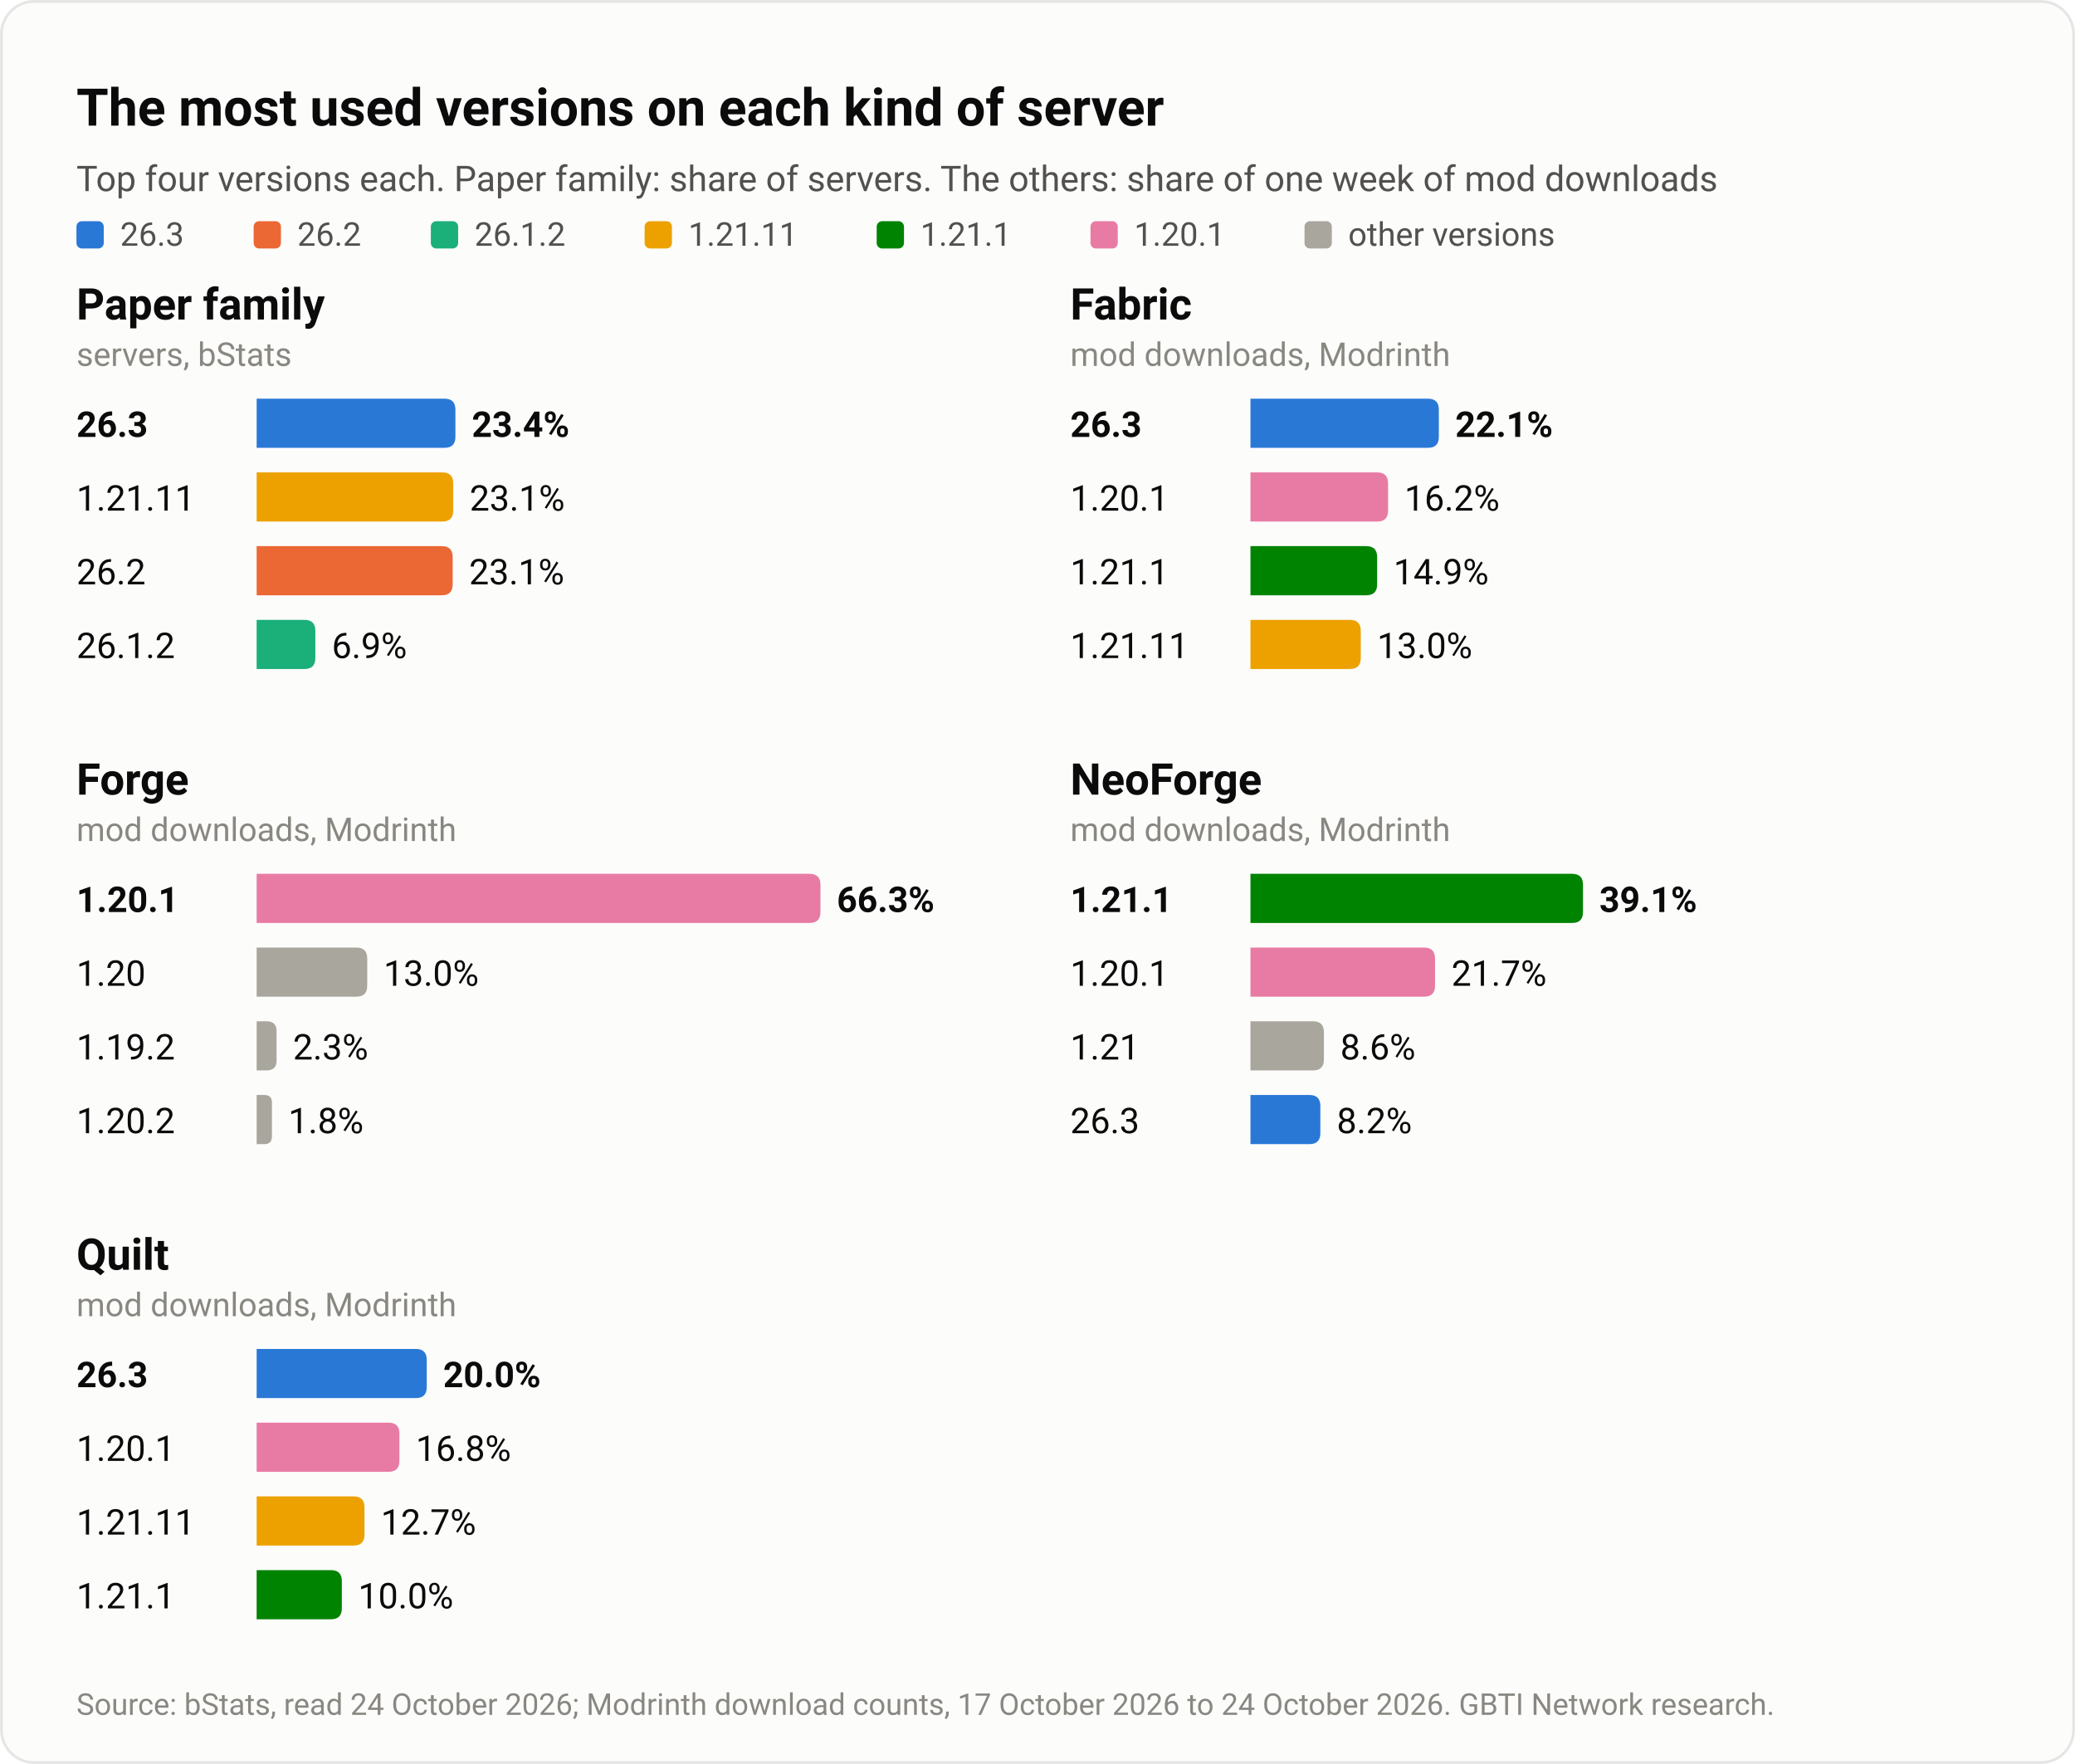
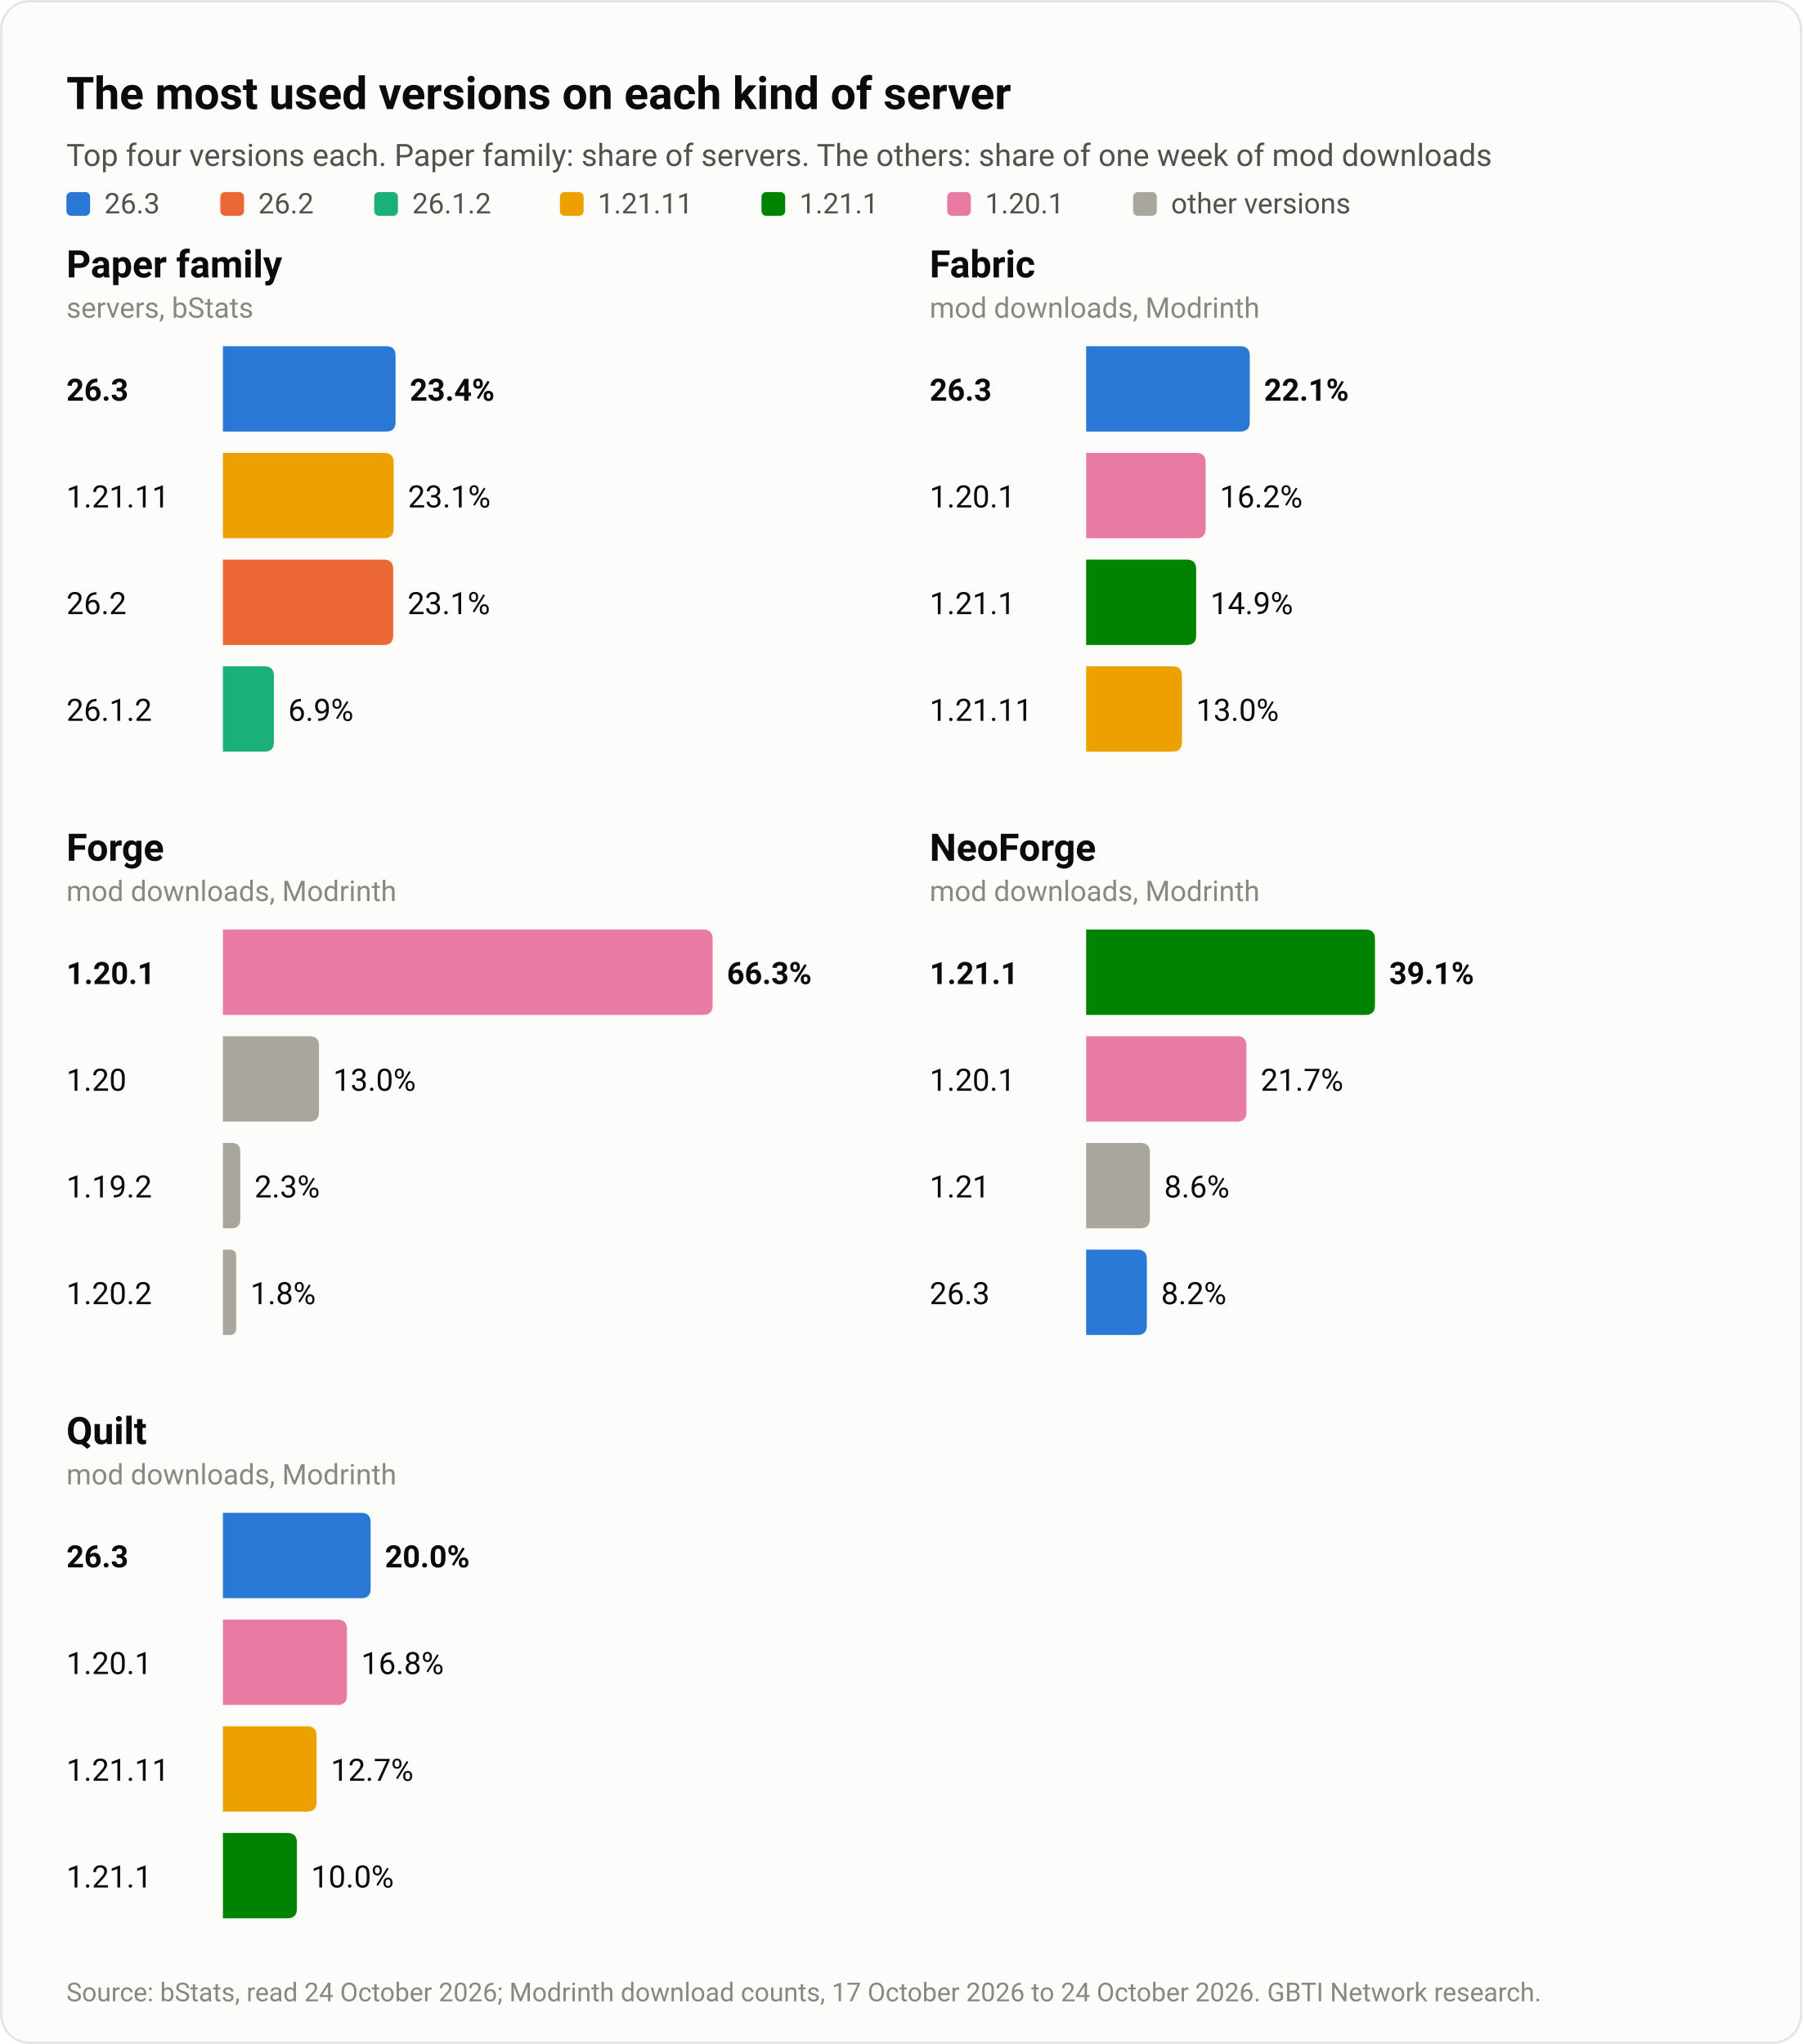
- <svg xmlns="http://www.w3.org/2000/svg" width="760" height="646" viewBox="0 0 760 646" role="img" aria-label="The four most used Minecraft Java versions on each kind of server. Paper family (servers, bStats): 26.3 23.4%, 1.21.11 23.1%, 26.2 23.1%, 26.1.2 6.9%. Fabric (mod downloads, Modrinth): 26.3 22.1%, 1.20.1 16.2%, 1.21.1 14.9%, 1.21.11 13.0%. Forge (mod downloads, Modrinth): 1.20.1 66.3%, 1.20 13.0%, 1.19.2 2.3%, 1.20.2 1.8%. NeoForge (mod downloads, Modrinth): 1.21.1 39.1%, 1.20.1 21.7%, 1.21 8.6%, 26.3 8.2%. Quilt (mod downloads, Modrinth): 26.3 20.0%, 1.20.1 16.8%, 1.21.11 12.7%, 1.21.1 10.0%. Servers read 24 October 2026; downloads from 17 October 2026 to 24 October 2026." font-family="system-ui, -apple-system, 'Segoe UI', Roboto, Helvetica, Arial, sans-serif">
-   <rect x="0.5" y="0.5" width="759" height="645" rx="12" fill="#fcfcfb" stroke="rgba(11,11,11,0.10)" />
+ <svg xmlns="http://www.w3.org/2000/svg" width="760" height="862" viewBox="0 0 760 862" role="img" aria-label="The four most used Minecraft Java versions on each kind of server. Paper family (servers, bStats): 26.3 23.4%, 1.21.11 23.1%, 26.2 23.1%, 26.1.2 6.9%. Fabric (mod downloads, Modrinth): 26.3 22.1%, 1.20.1 16.2%, 1.21.1 14.9%, 1.21.11 13.0%. Forge (mod downloads, Modrinth): 1.20.1 66.3%, 1.20 13.0%, 1.19.2 2.3%, 1.20.2 1.8%. NeoForge (mod downloads, Modrinth): 1.21.1 39.1%, 1.20.1 21.7%, 1.21 8.6%, 26.3 8.2%. Quilt (mod downloads, Modrinth): 26.3 20.0%, 1.20.1 16.8%, 1.21.11 12.7%, 1.21.1 10.0%. Servers read 24 October 2026; downloads from 17 October 2026 to 24 October 2026." font-family="system-ui, -apple-system, 'Segoe UI', Roboto, Helvetica, Arial, sans-serif">
+   <rect x="0.5" y="0.5" width="759" height="861" rx="12" fill="#fcfcfb" stroke="rgba(11,11,11,0.10)" />
  <text x="28.0" y="46.0" font-size="19" font-weight="650" fill="#0b0b0b" text-anchor="start">The most used versions on each kind of server</text>
  <text x="28.0" y="70.0" font-size="13" font-weight="400" fill="#52514e" text-anchor="start">Top four versions each. Paper family: share of servers. The others: share of one week of mod downloads</text>
  <rect x="28.0" y="81" width="10" height="10" rx="2" fill="#2a78d6" />
  <text x="44.0" y="90.0" font-size="12" font-weight="400" fill="#52514e" text-anchor="start">26.3</text>
  <rect x="92.9" y="81" width="10" height="10" rx="2" fill="#eb6834" />
  <text x="108.9" y="90.0" font-size="12" font-weight="400" fill="#52514e" text-anchor="start">26.2</text>
  <rect x="157.8" y="81" width="10" height="10" rx="2" fill="#1baf7a" />
  <text x="173.8" y="90.0" font-size="12" font-weight="400" fill="#52514e" text-anchor="start">26.1.2</text>
  <rect x="236.1" y="81" width="10" height="10" rx="2" fill="#eda100" />
  <text x="252.1" y="90.0" font-size="12" font-weight="400" fill="#52514e" text-anchor="start">1.21.11</text>
  <rect x="321.1" y="81" width="10" height="10" rx="2" fill="#008300" />
  <text x="337.1" y="90.0" font-size="12" font-weight="400" fill="#52514e" text-anchor="start">1.21.1</text>
  <rect x="399.4" y="81" width="10" height="10" rx="2" fill="#e87ba4" />
  <text x="415.4" y="90.0" font-size="12" font-weight="400" fill="#52514e" text-anchor="start">1.20.1</text>
  <rect x="477.8" y="81" width="10" height="10" rx="2" fill="#a8a69d" />
  <text x="493.8" y="90.0" font-size="12" font-weight="400" fill="#52514e" text-anchor="start">other versions</text>
  <text x="28.0" y="117.0" font-size="16" font-weight="650" fill="#0b0b0b" text-anchor="start">Paper family</text>
  <text x="28.0" y="134.0" font-size="12" font-weight="400" fill="#898781" text-anchor="start">servers, bStats</text>
-   <text x="28.0" y="160.0" font-size="13" font-weight="600" fill="#0b0b0b" text-anchor="start">26.3</text>
-   <path d="M94.0,146.0 H162.8 Q166.8,146.0 166.8,150.0 V160.0 Q166.8,164.0 162.8,164.0 H94.0 Z" fill="#2a78d6" />
-   <text x="172.8" y="160.0" font-size="13" font-weight="600" fill="#0b0b0b" text-anchor="start">23.4%</text>
-   <text x="28.0" y="187.0" font-size="13" font-weight="400" fill="#0b0b0b" text-anchor="start">1.21.11</text>
-   <path d="M94.0,173.0 H162.0 Q166.0,173.0 166.0,177.0 V187.0 Q166.0,191.0 162.0,191.0 H94.0 Z" fill="#eda100" />
-   <text x="172.0" y="187.0" font-size="13" font-weight="400" fill="#0b0b0b" text-anchor="start">23.1%</text>
-   <text x="28.0" y="214.0" font-size="13" font-weight="400" fill="#0b0b0b" text-anchor="start">26.2</text>
-   <path d="M94.0,200.0 H161.8 Q165.8,200.0 165.8,204.0 V214.0 Q165.8,218.0 161.8,218.0 H94.0 Z" fill="#eb6834" />
-   <text x="171.8" y="214.0" font-size="13" font-weight="400" fill="#0b0b0b" text-anchor="start">23.1%</text>
-   <text x="28.0" y="241.0" font-size="13" font-weight="400" fill="#0b0b0b" text-anchor="start">26.1.2</text>
-   <path d="M94.0,227.0 H111.5 Q115.5,227.0 115.5,231.0 V241.0 Q115.5,245.0 111.5,245.0 H94.0 Z" fill="#1baf7a" />
-   <text x="121.5" y="241.0" font-size="13" font-weight="400" fill="#0b0b0b" text-anchor="start">6.9%</text>
+   <text x="28.0" y="169.0" font-size="13" font-weight="600" fill="#0b0b0b" text-anchor="start">26.3</text>
+   <path d="M94.0,146.0 H162.8 Q166.8,146.0 166.8,150.0 V178.0 Q166.8,182.0 162.8,182.0 H94.0 Z" fill="#2a78d6" />
+   <text x="172.8" y="169.0" font-size="13" font-weight="600" fill="#0b0b0b" text-anchor="start">23.4%</text>
+   <text x="28.0" y="214.0" font-size="13" font-weight="400" fill="#0b0b0b" text-anchor="start">1.21.11</text>
+   <path d="M94.0,191.0 H162.0 Q166.0,191.0 166.0,195.0 V223.0 Q166.0,227.0 162.0,227.0 H94.0 Z" fill="#eda100" />
+   <text x="172.0" y="214.0" font-size="13" font-weight="400" fill="#0b0b0b" text-anchor="start">23.1%</text>
+   <text x="28.0" y="259.0" font-size="13" font-weight="400" fill="#0b0b0b" text-anchor="start">26.2</text>
+   <path d="M94.0,236.0 H161.8 Q165.8,236.0 165.8,240.0 V268.0 Q165.8,272.0 161.8,272.0 H94.0 Z" fill="#eb6834" />
+   <text x="171.8" y="259.0" font-size="13" font-weight="400" fill="#0b0b0b" text-anchor="start">23.1%</text>
+   <text x="28.0" y="304.0" font-size="13" font-weight="400" fill="#0b0b0b" text-anchor="start">26.1.2</text>
+   <path d="M94.0,281.0 H111.5 Q115.5,281.0 115.5,285.0 V313.0 Q115.5,317.0 111.5,317.0 H94.0 Z" fill="#1baf7a" />
+   <text x="121.5" y="304.0" font-size="13" font-weight="400" fill="#0b0b0b" text-anchor="start">6.9%</text>
  <text x="392.0" y="117.0" font-size="16" font-weight="650" fill="#0b0b0b" text-anchor="start">Fabric</text>
  <text x="392.0" y="134.0" font-size="12" font-weight="400" fill="#898781" text-anchor="start">mod downloads, Modrinth</text>
-   <text x="392.0" y="160.0" font-size="13" font-weight="600" fill="#0b0b0b" text-anchor="start">26.3</text>
-   <path d="M458.0,146.0 H523.0 Q527.0,146.0 527.0,150.0 V160.0 Q527.0,164.0 523.0,164.0 H458.0 Z" fill="#2a78d6" />
-   <text x="533.0" y="160.0" font-size="13" font-weight="600" fill="#0b0b0b" text-anchor="start">22.1%</text>
-   <text x="392.0" y="187.0" font-size="13" font-weight="400" fill="#0b0b0b" text-anchor="start">1.20.1</text>
-   <path d="M458.0,173.0 H504.4 Q508.4,173.0 508.4,177.0 V187.0 Q508.4,191.0 504.4,191.0 H458.0 Z" fill="#e87ba4" />
-   <text x="514.4" y="187.0" font-size="13" font-weight="400" fill="#0b0b0b" text-anchor="start">16.2%</text>
-   <text x="392.0" y="214.0" font-size="13" font-weight="400" fill="#0b0b0b" text-anchor="start">1.21.1</text>
-   <path d="M458.0,200.0 H500.4 Q504.4,200.0 504.4,204.0 V214.0 Q504.4,218.0 500.4,218.0 H458.0 Z" fill="#008300" />
-   <text x="510.4" y="214.0" font-size="13" font-weight="400" fill="#0b0b0b" text-anchor="start">14.9%</text>
-   <text x="392.0" y="241.0" font-size="13" font-weight="400" fill="#0b0b0b" text-anchor="start">1.21.11</text>
-   <path d="M458.0,227.0 H494.4 Q498.4,227.0 498.4,231.0 V241.0 Q498.4,245.0 494.4,245.0 H458.0 Z" fill="#eda100" />
-   <text x="504.4" y="241.0" font-size="13" font-weight="400" fill="#0b0b0b" text-anchor="start">13.0%</text>
-   <text x="28.0" y="291.0" font-size="16" font-weight="650" fill="#0b0b0b" text-anchor="start">Forge</text>
-   <text x="28.0" y="308.0" font-size="12" font-weight="400" fill="#898781" text-anchor="start">mod downloads, Modrinth</text>
-   <text x="28.0" y="334.0" font-size="13" font-weight="600" fill="#0b0b0b" text-anchor="start">1.20.1</text>
-   <path d="M94.0,320.0 H296.5 Q300.5,320.0 300.5,324.0 V334.0 Q300.5,338.0 296.5,338.0 H94.0 Z" fill="#e87ba4" />
-   <text x="306.5" y="334.0" font-size="13" font-weight="600" fill="#0b0b0b" text-anchor="start">66.3%</text>
-   <text x="28.0" y="361.0" font-size="13" font-weight="400" fill="#0b0b0b" text-anchor="start">1.20</text>
-   <path d="M94.0,347.0 H130.5 Q134.5,347.0 134.5,351.0 V361.0 Q134.5,365.0 130.5,365.0 H94.0 Z" fill="#a8a69d" />
-   <text x="140.5" y="361.0" font-size="13" font-weight="400" fill="#0b0b0b" text-anchor="start">13.0%</text>
-   <text x="28.0" y="388.0" font-size="13" font-weight="400" fill="#0b0b0b" text-anchor="start">1.19.2</text>
-   <path d="M94.0,374.0 H97.6 Q101.3,374.0 101.3,377.6 V388.4 Q101.3,392.0 97.6,392.0 H94.0 Z" fill="#a8a69d" />
-   <text x="107.3" y="388.0" font-size="13" font-weight="400" fill="#0b0b0b" text-anchor="start">2.3%</text>
-   <text x="28.0" y="415.0" font-size="13" font-weight="400" fill="#0b0b0b" text-anchor="start">1.20.2</text>
-   <path d="M94.0,401.0 H96.8 Q99.6,401.0 99.6,403.8 V416.2 Q99.6,419.0 96.8,419.0 H94.0 Z" fill="#a8a69d" />
-   <text x="105.6" y="415.0" font-size="13" font-weight="400" fill="#0b0b0b" text-anchor="start">1.8%</text>
-   <text x="392.0" y="291.0" font-size="16" font-weight="650" fill="#0b0b0b" text-anchor="start">NeoForge</text>
-   <text x="392.0" y="308.0" font-size="12" font-weight="400" fill="#898781" text-anchor="start">mod downloads, Modrinth</text>
-   <text x="392.0" y="334.0" font-size="13" font-weight="600" fill="#0b0b0b" text-anchor="start">1.21.1</text>
-   <path d="M458.0,320.0 H575.8 Q579.8,320.0 579.8,324.0 V334.0 Q579.8,338.0 575.8,338.0 H458.0 Z" fill="#008300" />
-   <text x="585.8" y="334.0" font-size="13" font-weight="600" fill="#0b0b0b" text-anchor="start">39.1%</text>
-   <text x="392.0" y="361.0" font-size="13" font-weight="400" fill="#0b0b0b" text-anchor="start">1.20.1</text>
-   <path d="M458.0,347.0 H521.6 Q525.6,347.0 525.6,351.0 V361.0 Q525.6,365.0 521.6,365.0 H458.0 Z" fill="#e87ba4" />
-   <text x="531.6" y="361.0" font-size="13" font-weight="400" fill="#0b0b0b" text-anchor="start">21.7%</text>
-   <text x="392.0" y="388.0" font-size="13" font-weight="400" fill="#0b0b0b" text-anchor="start">1.21</text>
-   <path d="M458.0,374.0 H480.9 Q484.9,374.0 484.9,378.0 V388.0 Q484.9,392.0 480.9,392.0 H458.0 Z" fill="#a8a69d" />
-   <text x="490.9" y="388.0" font-size="13" font-weight="400" fill="#0b0b0b" text-anchor="start">8.6%</text>
-   <text x="392.0" y="415.0" font-size="13" font-weight="400" fill="#0b0b0b" text-anchor="start">26.3</text>
-   <path d="M458.0,401.0 H479.6 Q483.6,401.0 483.6,405.0 V415.0 Q483.6,419.0 479.6,419.0 H458.0 Z" fill="#2a78d6" />
-   <text x="489.6" y="415.0" font-size="13" font-weight="400" fill="#0b0b0b" text-anchor="start">8.2%</text>
-   <text x="28.0" y="465.0" font-size="16" font-weight="650" fill="#0b0b0b" text-anchor="start">Quilt</text>
-   <text x="28.0" y="482.0" font-size="12" font-weight="400" fill="#898781" text-anchor="start">mod downloads, Modrinth</text>
-   <text x="28.0" y="508.0" font-size="13" font-weight="600" fill="#0b0b0b" text-anchor="start">26.3</text>
-   <path d="M94.0,494.0 H152.3 Q156.3,494.0 156.3,498.0 V508.0 Q156.3,512.0 152.3,512.0 H94.0 Z" fill="#2a78d6" />
-   <text x="162.3" y="508.0" font-size="13" font-weight="600" fill="#0b0b0b" text-anchor="start">20.0%</text>
-   <text x="28.0" y="535.0" font-size="13" font-weight="400" fill="#0b0b0b" text-anchor="start">1.20.1</text>
-   <path d="M94.0,521.0 H142.3 Q146.3,521.0 146.3,525.0 V535.0 Q146.3,539.0 142.3,539.0 H94.0 Z" fill="#e87ba4" />
-   <text x="152.3" y="535.0" font-size="13" font-weight="400" fill="#0b0b0b" text-anchor="start">16.8%</text>
-   <text x="28.0" y="562.0" font-size="13" font-weight="400" fill="#0b0b0b" text-anchor="start">1.21.11</text>
-   <path d="M94.0,548.0 H129.5 Q133.5,548.0 133.5,552.0 V562.0 Q133.5,566.0 129.5,566.0 H94.0 Z" fill="#eda100" />
-   <text x="139.5" y="562.0" font-size="13" font-weight="400" fill="#0b0b0b" text-anchor="start">12.7%</text>
-   <text x="28.0" y="589.0" font-size="13" font-weight="400" fill="#0b0b0b" text-anchor="start">1.21.1</text>
-   <path d="M94.0,575.0 H121.2 Q125.2,575.0 125.2,579.0 V589.0 Q125.2,593.0 121.2,593.0 H94.0 Z" fill="#008300" />
-   <text x="131.2" y="589.0" font-size="13" font-weight="400" fill="#0b0b0b" text-anchor="start">10.0%</text>
-   <text x="28.0" y="628.0" font-size="11" font-weight="400" fill="#898781" text-anchor="start">Source: bStats, read 24 October 2026; Modrinth download counts, 17 October 2026 to 24 October 2026. GBTI Network research.</text>
+   <text x="392.0" y="169.0" font-size="13" font-weight="600" fill="#0b0b0b" text-anchor="start">26.3</text>
+   <path d="M458.0,146.0 H523.0 Q527.0,146.0 527.0,150.0 V178.0 Q527.0,182.0 523.0,182.0 H458.0 Z" fill="#2a78d6" />
+   <text x="533.0" y="169.0" font-size="13" font-weight="600" fill="#0b0b0b" text-anchor="start">22.1%</text>
+   <text x="392.0" y="214.0" font-size="13" font-weight="400" fill="#0b0b0b" text-anchor="start">1.20.1</text>
+   <path d="M458.0,191.0 H504.4 Q508.4,191.0 508.4,195.0 V223.0 Q508.4,227.0 504.4,227.0 H458.0 Z" fill="#e87ba4" />
+   <text x="514.4" y="214.0" font-size="13" font-weight="400" fill="#0b0b0b" text-anchor="start">16.2%</text>
+   <text x="392.0" y="259.0" font-size="13" font-weight="400" fill="#0b0b0b" text-anchor="start">1.21.1</text>
+   <path d="M458.0,236.0 H500.4 Q504.4,236.0 504.4,240.0 V268.0 Q504.4,272.0 500.4,272.0 H458.0 Z" fill="#008300" />
+   <text x="510.4" y="259.0" font-size="13" font-weight="400" fill="#0b0b0b" text-anchor="start">14.9%</text>
+   <text x="392.0" y="304.0" font-size="13" font-weight="400" fill="#0b0b0b" text-anchor="start">1.21.11</text>
+   <path d="M458.0,281.0 H494.4 Q498.4,281.0 498.4,285.0 V313.0 Q498.4,317.0 494.4,317.0 H458.0 Z" fill="#eda100" />
+   <text x="504.4" y="304.0" font-size="13" font-weight="400" fill="#0b0b0b" text-anchor="start">13.0%</text>
+   <text x="28.0" y="363.0" font-size="16" font-weight="650" fill="#0b0b0b" text-anchor="start">Forge</text>
+   <text x="28.0" y="380.0" font-size="12" font-weight="400" fill="#898781" text-anchor="start">mod downloads, Modrinth</text>
+   <text x="28.0" y="415.0" font-size="13" font-weight="600" fill="#0b0b0b" text-anchor="start">1.20.1</text>
+   <path d="M94.0,392.0 H296.5 Q300.5,392.0 300.5,396.0 V424.0 Q300.5,428.0 296.5,428.0 H94.0 Z" fill="#e87ba4" />
+   <text x="306.5" y="415.0" font-size="13" font-weight="600" fill="#0b0b0b" text-anchor="start">66.3%</text>
+   <text x="28.0" y="460.0" font-size="13" font-weight="400" fill="#0b0b0b" text-anchor="start">1.20</text>
+   <path d="M94.0,437.0 H130.5 Q134.5,437.0 134.5,441.0 V469.0 Q134.5,473.0 130.5,473.0 H94.0 Z" fill="#a8a69d" />
+   <text x="140.5" y="460.0" font-size="13" font-weight="400" fill="#0b0b0b" text-anchor="start">13.0%</text>
+   <text x="28.0" y="505.0" font-size="13" font-weight="400" fill="#0b0b0b" text-anchor="start">1.19.2</text>
+   <path d="M94.0,482.0 H97.6 Q101.3,482.0 101.3,485.6 V514.4 Q101.3,518.0 97.6,518.0 H94.0 Z" fill="#a8a69d" />
+   <text x="107.3" y="505.0" font-size="13" font-weight="400" fill="#0b0b0b" text-anchor="start">2.3%</text>
+   <text x="28.0" y="550.0" font-size="13" font-weight="400" fill="#0b0b0b" text-anchor="start">1.20.2</text>
+   <path d="M94.0,527.0 H96.8 Q99.6,527.0 99.6,529.8 V560.2 Q99.6,563.0 96.8,563.0 H94.0 Z" fill="#a8a69d" />
+   <text x="105.6" y="550.0" font-size="13" font-weight="400" fill="#0b0b0b" text-anchor="start">1.8%</text>
+   <text x="392.0" y="363.0" font-size="16" font-weight="650" fill="#0b0b0b" text-anchor="start">NeoForge</text>
+   <text x="392.0" y="380.0" font-size="12" font-weight="400" fill="#898781" text-anchor="start">mod downloads, Modrinth</text>
+   <text x="392.0" y="415.0" font-size="13" font-weight="600" fill="#0b0b0b" text-anchor="start">1.21.1</text>
+   <path d="M458.0,392.0 H575.8 Q579.8,392.0 579.8,396.0 V424.0 Q579.8,428.0 575.8,428.0 H458.0 Z" fill="#008300" />
+   <text x="585.8" y="415.0" font-size="13" font-weight="600" fill="#0b0b0b" text-anchor="start">39.1%</text>
+   <text x="392.0" y="460.0" font-size="13" font-weight="400" fill="#0b0b0b" text-anchor="start">1.20.1</text>
+   <path d="M458.0,437.0 H521.6 Q525.6,437.0 525.6,441.0 V469.0 Q525.6,473.0 521.6,473.0 H458.0 Z" fill="#e87ba4" />
+   <text x="531.6" y="460.0" font-size="13" font-weight="400" fill="#0b0b0b" text-anchor="start">21.7%</text>
+   <text x="392.0" y="505.0" font-size="13" font-weight="400" fill="#0b0b0b" text-anchor="start">1.21</text>
+   <path d="M458.0,482.0 H480.9 Q484.9,482.0 484.9,486.0 V514.0 Q484.9,518.0 480.9,518.0 H458.0 Z" fill="#a8a69d" />
+   <text x="490.9" y="505.0" font-size="13" font-weight="400" fill="#0b0b0b" text-anchor="start">8.6%</text>
+   <text x="392.0" y="550.0" font-size="13" font-weight="400" fill="#0b0b0b" text-anchor="start">26.3</text>
+   <path d="M458.0,527.0 H479.6 Q483.6,527.0 483.6,531.0 V559.0 Q483.6,563.0 479.6,563.0 H458.0 Z" fill="#2a78d6" />
+   <text x="489.6" y="550.0" font-size="13" font-weight="400" fill="#0b0b0b" text-anchor="start">8.2%</text>
+   <text x="28.0" y="609.0" font-size="16" font-weight="650" fill="#0b0b0b" text-anchor="start">Quilt</text>
+   <text x="28.0" y="626.0" font-size="12" font-weight="400" fill="#898781" text-anchor="start">mod downloads, Modrinth</text>
+   <text x="28.0" y="661.0" font-size="13" font-weight="600" fill="#0b0b0b" text-anchor="start">26.3</text>
+   <path d="M94.0,638.0 H152.3 Q156.3,638.0 156.3,642.0 V670.0 Q156.3,674.0 152.3,674.0 H94.0 Z" fill="#2a78d6" />
+   <text x="162.3" y="661.0" font-size="13" font-weight="600" fill="#0b0b0b" text-anchor="start">20.0%</text>
+   <text x="28.0" y="706.0" font-size="13" font-weight="400" fill="#0b0b0b" text-anchor="start">1.20.1</text>
+   <path d="M94.0,683.0 H142.3 Q146.3,683.0 146.3,687.0 V715.0 Q146.3,719.0 142.3,719.0 H94.0 Z" fill="#e87ba4" />
+   <text x="152.3" y="706.0" font-size="13" font-weight="400" fill="#0b0b0b" text-anchor="start">16.8%</text>
+   <text x="28.0" y="751.0" font-size="13" font-weight="400" fill="#0b0b0b" text-anchor="start">1.21.11</text>
+   <path d="M94.0,728.0 H129.5 Q133.5,728.0 133.5,732.0 V760.0 Q133.5,764.0 129.5,764.0 H94.0 Z" fill="#eda100" />
+   <text x="139.5" y="751.0" font-size="13" font-weight="400" fill="#0b0b0b" text-anchor="start">12.7%</text>
+   <text x="28.0" y="796.0" font-size="13" font-weight="400" fill="#0b0b0b" text-anchor="start">1.21.1</text>
+   <path d="M94.0,773.0 H121.2 Q125.2,773.0 125.2,777.0 V805.0 Q125.2,809.0 121.2,809.0 H94.0 Z" fill="#008300" />
+   <text x="131.2" y="796.0" font-size="13" font-weight="400" fill="#0b0b0b" text-anchor="start">10.0%</text>
+   <text x="28.0" y="844.0" font-size="11" font-weight="400" fill="#898781" text-anchor="start">Source: bStats, read 24 October 2026; Modrinth download counts, 17 October 2026 to 24 October 2026. GBTI Network research.</text>
</svg>
